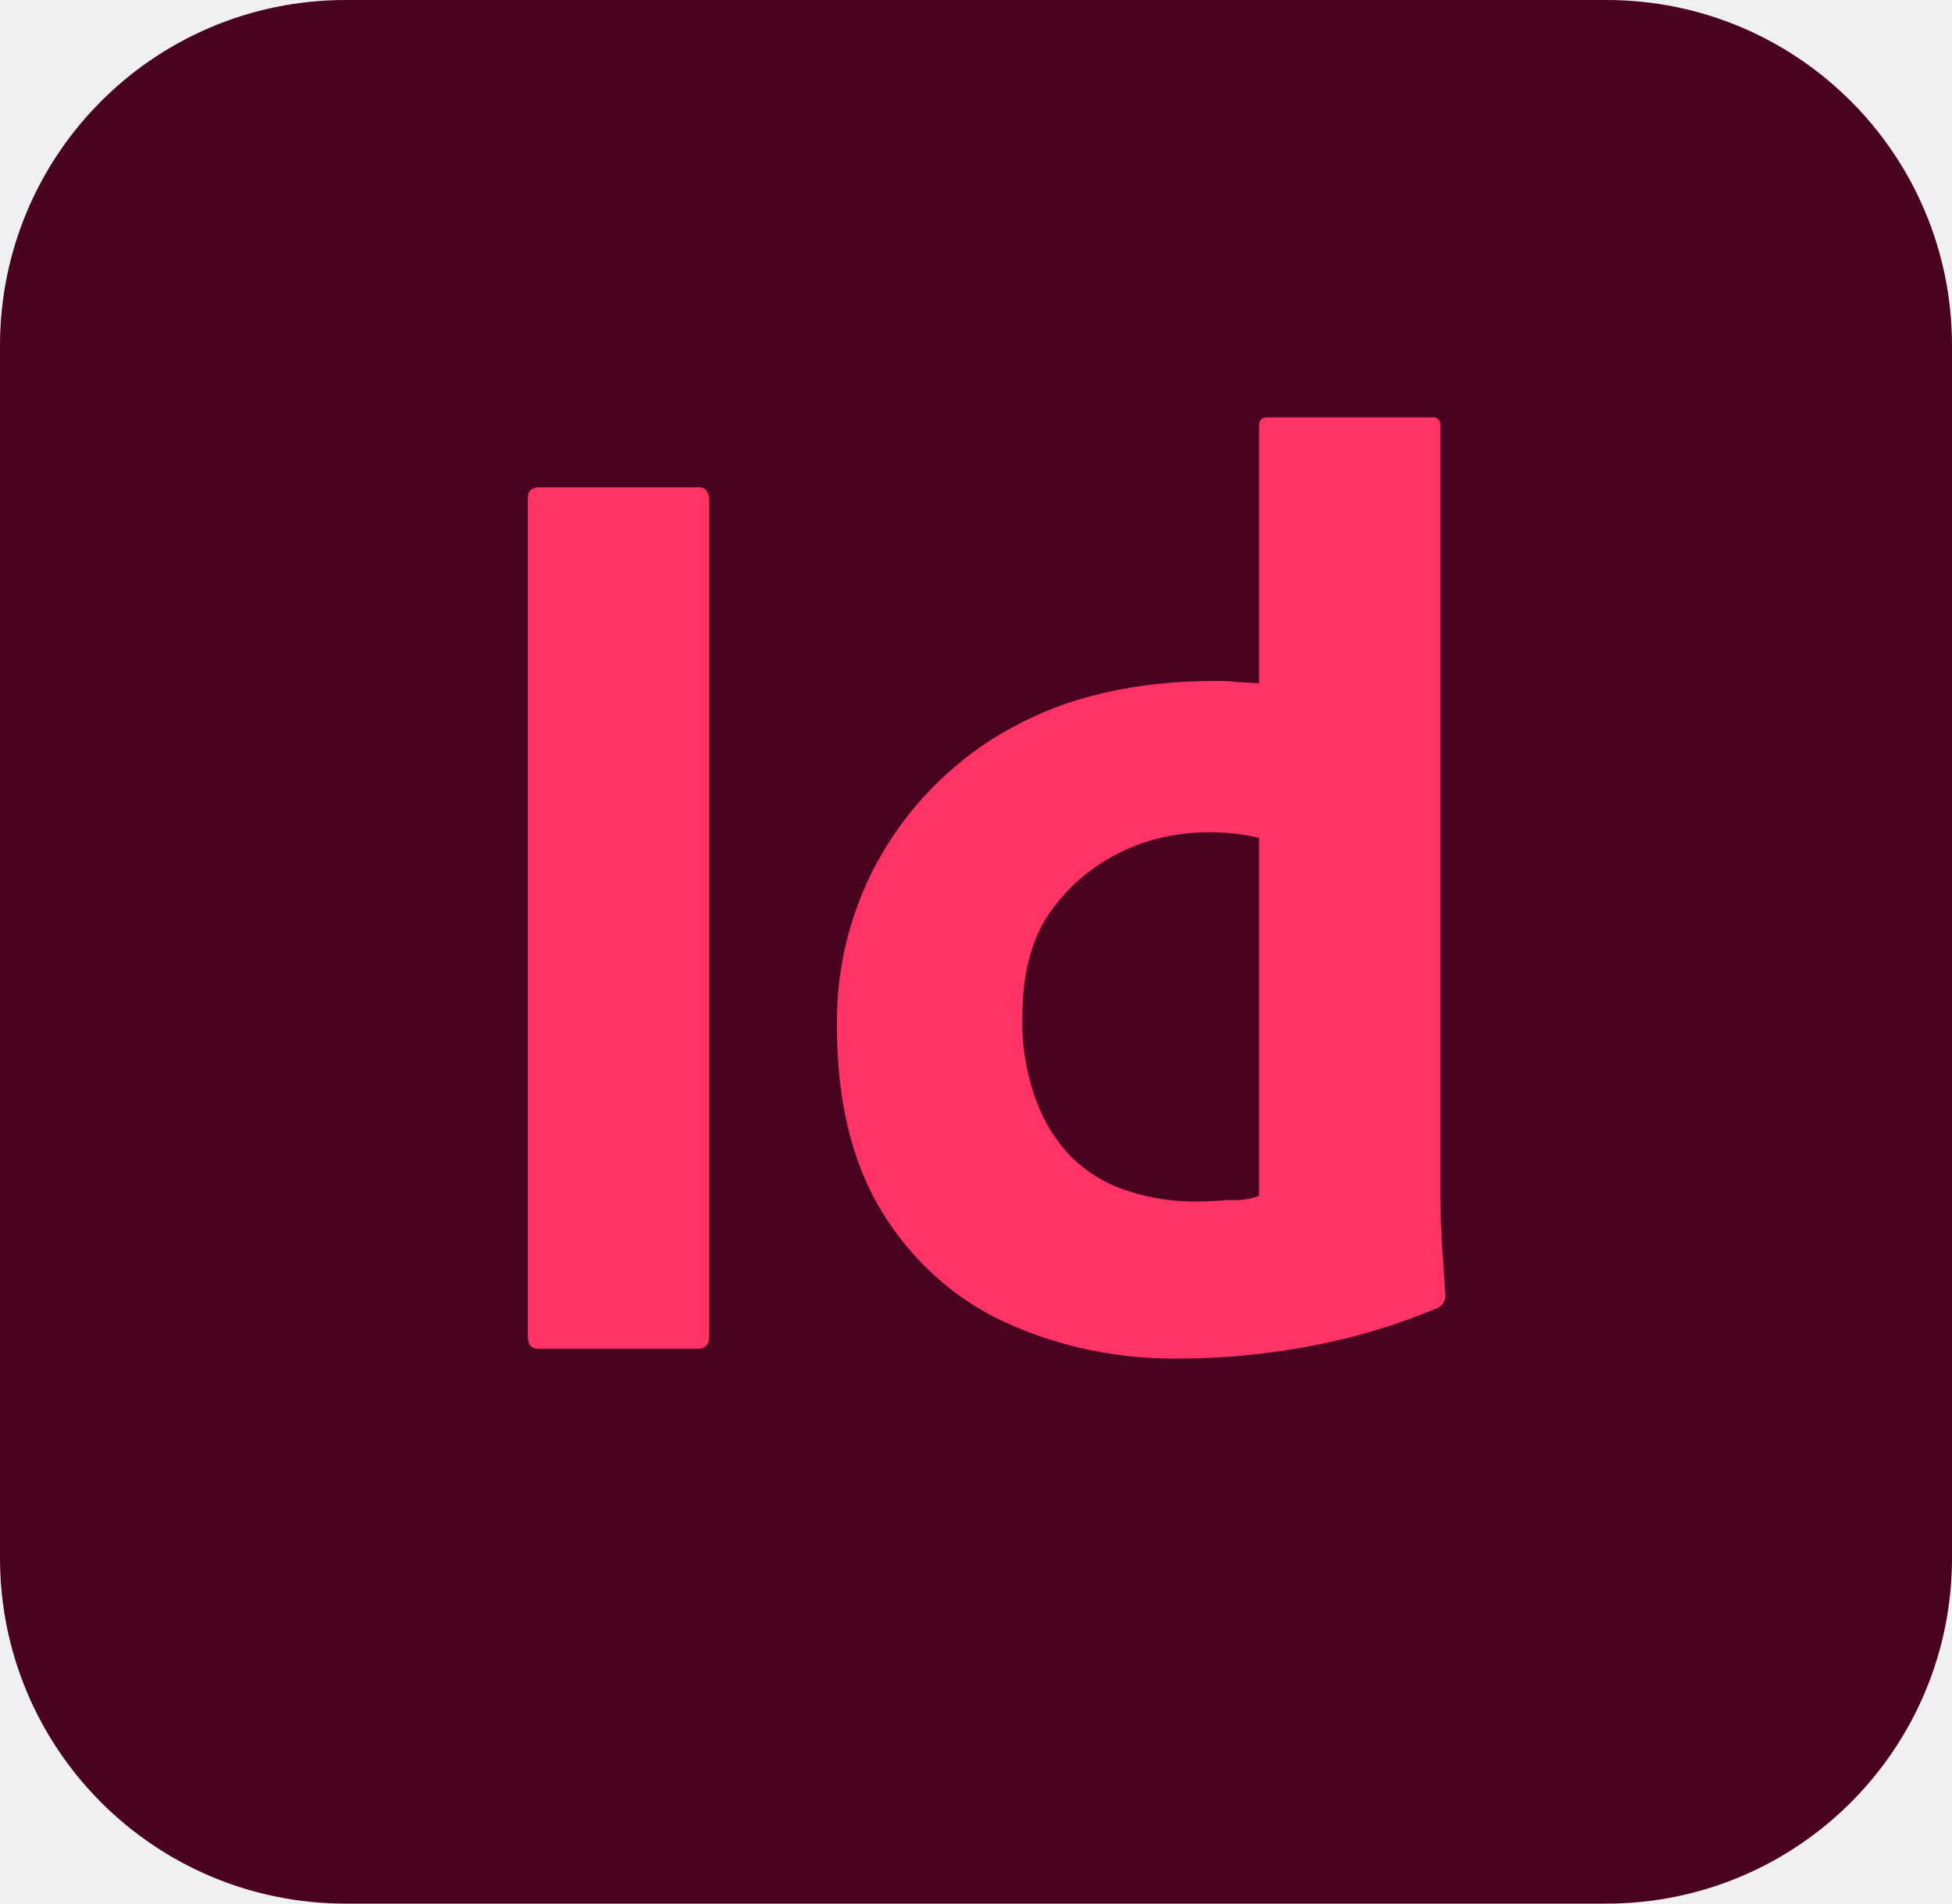
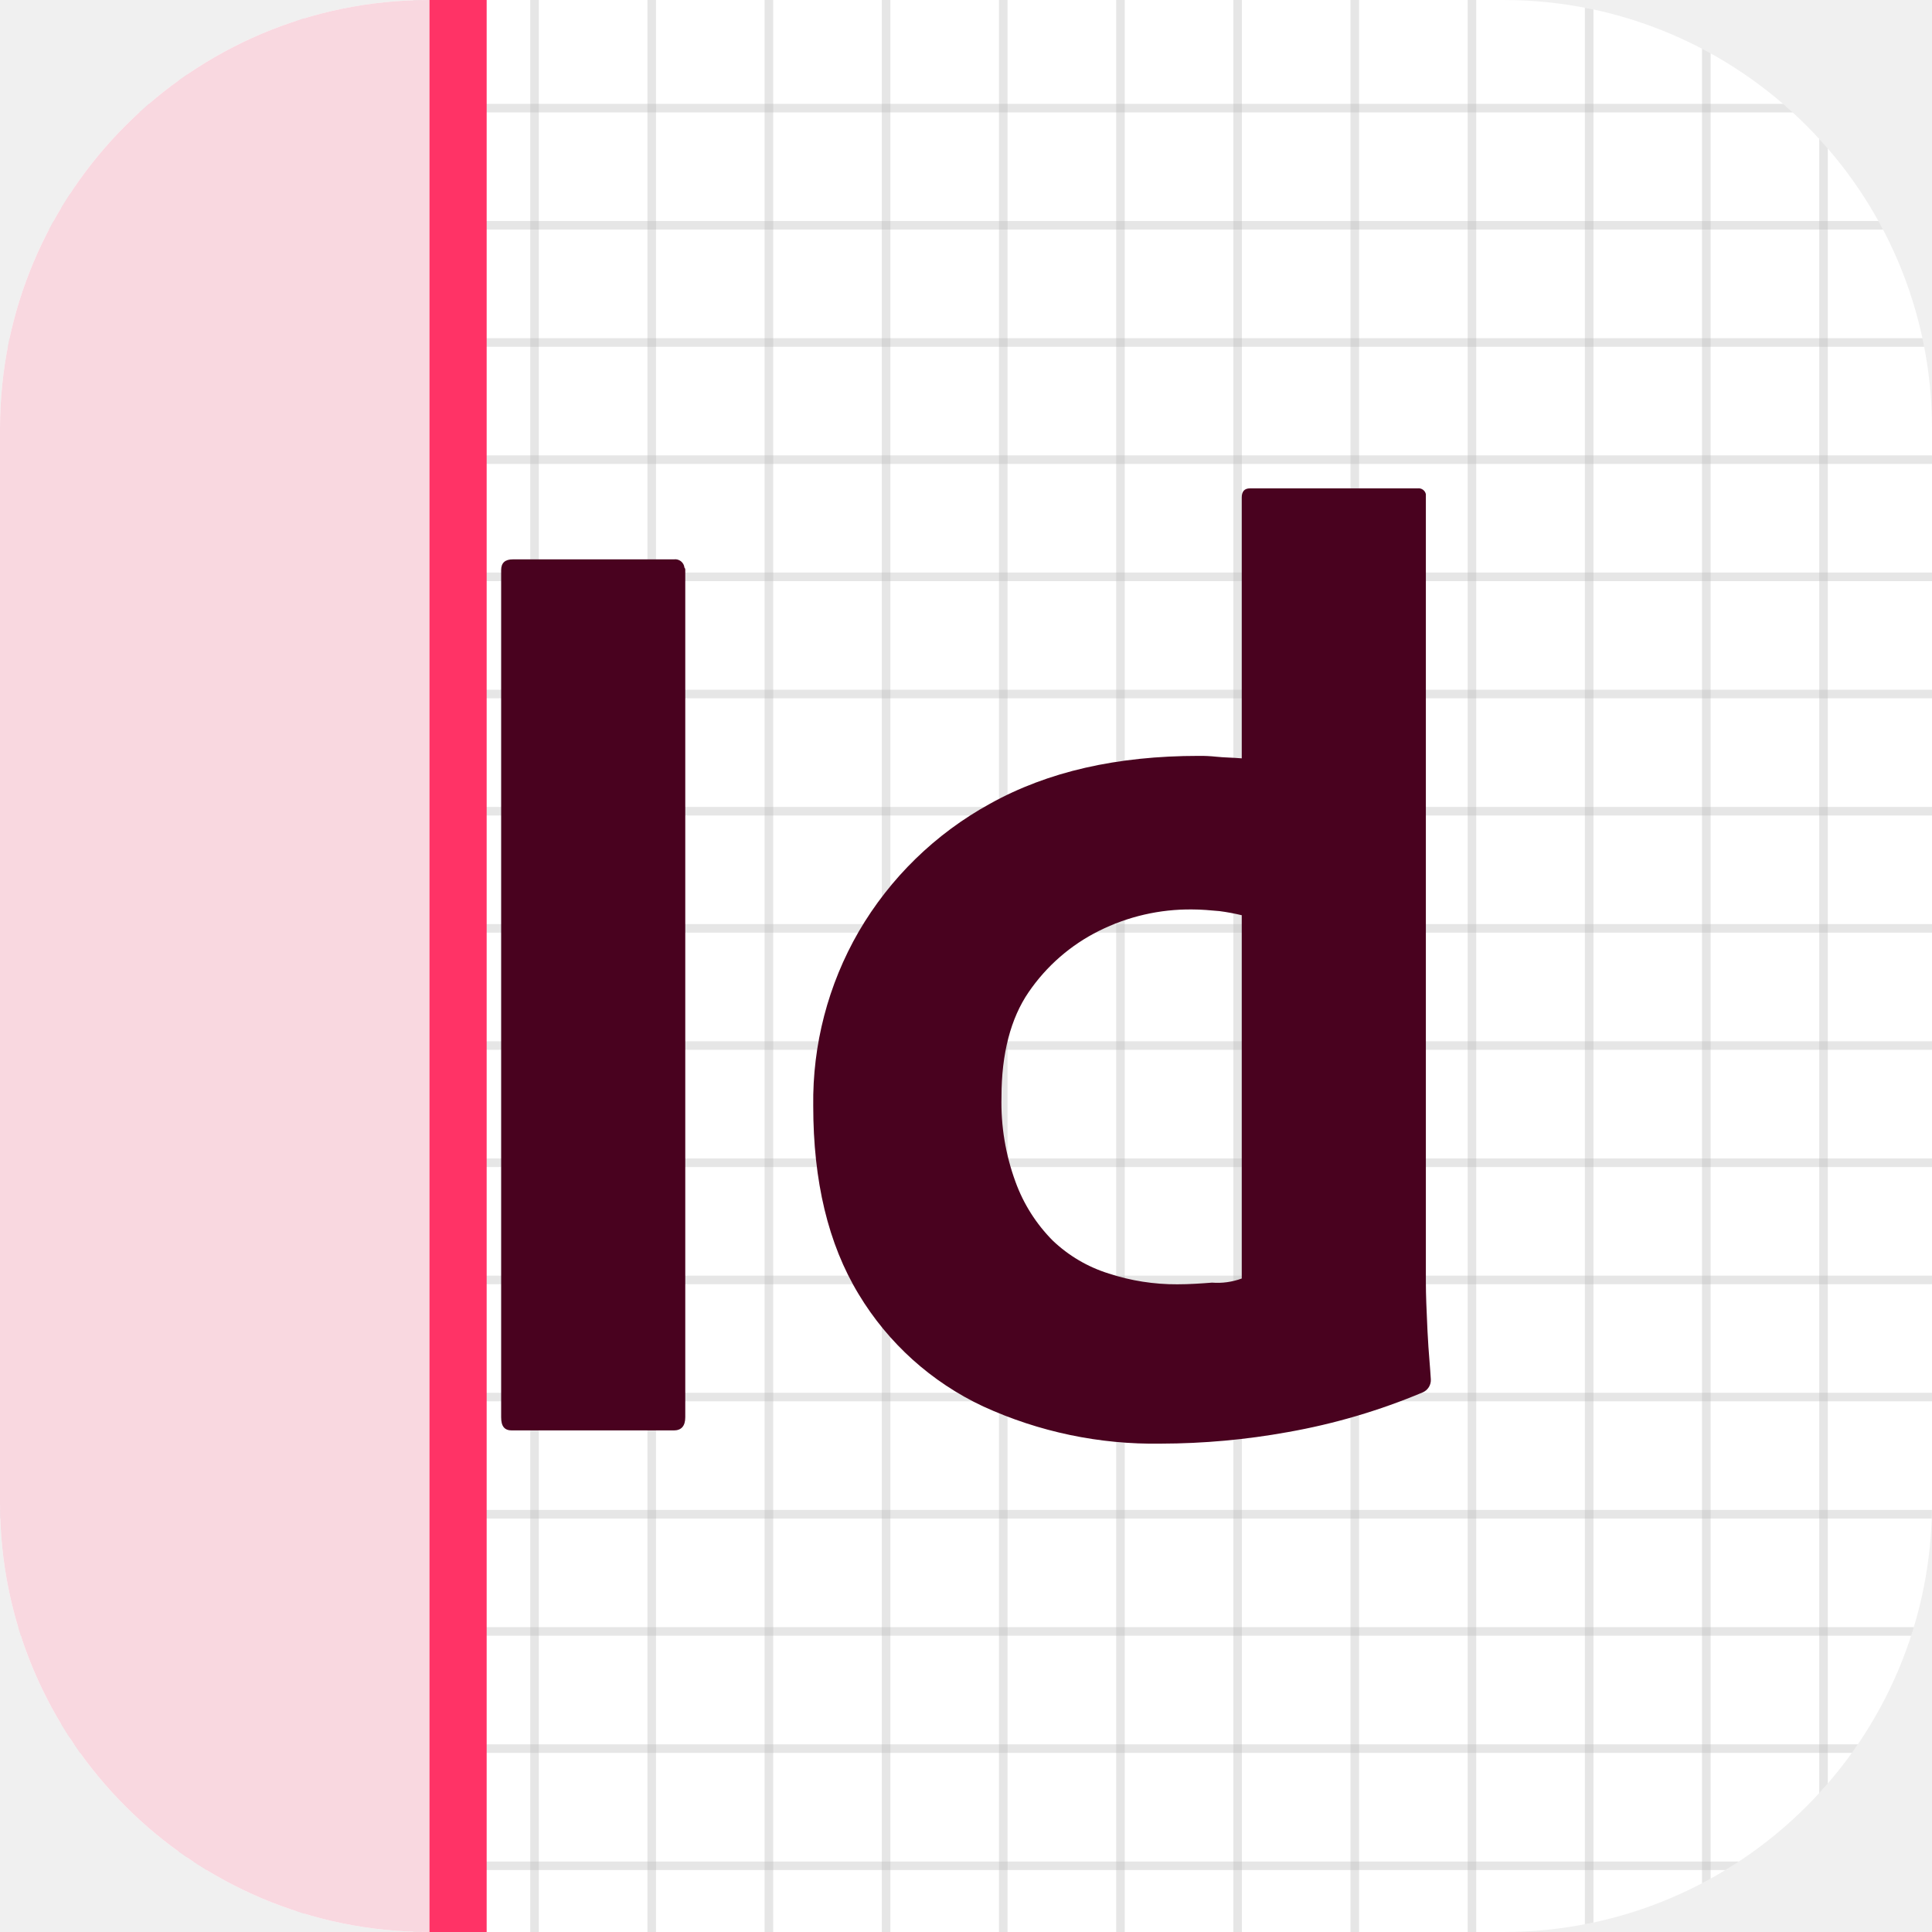
- <svg xmlns="http://www.w3.org/2000/svg" style="enable-background:new 0 0 240 234" version="1.1" viewBox="0 0 240 234" xml:space="preserve">
-   <style type="text/css">
- 	.st0{fill:#49021F;}
- 	.st1{fill:#FF3366;}
- </style>
-   <path class="st0" d="M42.5,0h155C221,0,240,19,240,42.5v149c0,23.5-19,42.5-42.5,42.5h-155C19,234,0,215,0,191.5v-149   C0,19,19,0,42.5,0z" />
-   <g id="vlpa">
-     <g id="vlpb">
-       <path class="st1" d="m87.2 61.2v103c0 1.1-0.5 1.6-1.4 1.6h-19.6c-0.9 0-1.3-0.5-1.3-1.6v-103c0-0.9 0.5-1.3 1.4-1.3h19.5c0.6-0.1 1.2 0.3 1.3 1 0.1 0.1 0.1 0.2 0.1 0.3z" />
-       <path class="st1" d="m145 167c-7.4 0.1-14.8-1.4-21.5-4.5-6.3-2.9-11.5-7.7-15.1-13.6-3.7-6.1-5.5-13.7-5.5-22.8-0.1-7.4 1.8-14.7 5.5-21.1 3.8-6.5 9.3-11.9 15.9-15.5 7-3.9 15.4-5.8 25.3-5.8 0.5 0 1.2 0 2.1 0.1s1.9 0.1 3.1 0.2v-31.6c0-0.7 0.3-1.1 1-1.1h20.3c0.5-0.1 0.9 0.3 1 0.7v0.2 95.2c0 1.8 0.1 3.8 0.2 6 0.2 2.1 0.3 4.1 0.4 5.8 0 0.7-0.3 1.3-1 1.6-5.2 2.2-10.7 3.8-16.3 4.8-5 0.9-10.2 1.4-15.4 1.4zm9.8-20v-44c-0.9-0.2-1.8-0.4-2.7-0.5-1.1-0.1-2.2-0.2-3.3-0.2-3.9 0-7.8 0.8-11.3 2.6-3.4 1.7-6.3 4.2-8.5 7.4s-3.3 7.5-3.3 12.7c-0.1 3.5 0.5 7 1.7 10.3 1 2.7 2.5 5.1 4.5 7.1 1.9 1.8 4.2 3.2 6.8 4 2.7 0.9 5.5 1.3 8.3 1.3 1.5 0 2.9-0.1 4.2-0.2 1.3 0.1 2.5-0.1 3.6-0.5z" />
-     </g>
+ <svg xmlns="http://www.w3.org/2000/svg" width="676" height="676" viewBox="0 0 676 676" fill="none">
+   <g clip-path="url(#clip0_102_505)">
+     <rect width="675.999" height="675.999" rx="150" fill="white" />
+     <line x1="-141.811" y1="37.835" x2="774.656" y2="37.835" stroke="#B6B6B6" stroke-opacity="0.34" stroke-width="3" />
+     <line x1="-141.811" y1="78.835" x2="774.656" y2="78.835" stroke="#B6B6B6" stroke-opacity="0.34" stroke-width="3" />
+     <line x1="-141.811" y1="119.835" x2="774.656" y2="119.835" stroke="#B6B6B6" stroke-opacity="0.34" stroke-width="3" />
+     <line x1="-141.811" y1="160.836" x2="774.656" y2="160.836" stroke="#B6B6B6" stroke-opacity="0.34" stroke-width="3" />
+     <line x1="-141.811" y1="201.836" x2="774.656" y2="201.836" stroke="#B6B6B6" stroke-opacity="0.34" stroke-width="3" />
+     <line x1="-141.811" y1="242.836" x2="774.656" y2="242.836" stroke="#B6B6B6" stroke-opacity="0.34" stroke-width="3" />
+     <line x1="-141.811" y1="283.835" x2="774.656" y2="283.835" stroke="#B6B6B6" stroke-opacity="0.34" stroke-width="3" />
+     <line x1="-141.811" y1="324.835" x2="774.656" y2="324.835" stroke="#B6B6B6" stroke-opacity="0.34" stroke-width="3" />
+     <line x1="-141.811" y1="365.835" x2="774.656" y2="365.835" stroke="#B6B6B6" stroke-opacity="0.34" stroke-width="3" />
+     <line x1="-141.811" y1="406.835" x2="774.656" y2="406.835" stroke="#B6B6B6" stroke-opacity="0.34" stroke-width="3" />
+     <line x1="-141.811" y1="447.835" x2="774.656" y2="447.835" stroke="#B6B6B6" stroke-opacity="0.34" stroke-width="3" />
+     <line x1="-141.811" y1="488.834" x2="774.656" y2="488.834" stroke="#B6B6B6" stroke-opacity="0.34" stroke-width="3" />
+     <line x1="-141.811" y1="529.834" x2="774.656" y2="529.834" stroke="#B6B6B6" stroke-opacity="0.34" stroke-width="3" />
+     <line x1="-141.811" y1="570.834" x2="774.656" y2="570.834" stroke="#B6B6B6" stroke-opacity="0.34" stroke-width="3" />
+     <line x1="-141.811" y1="611.834" x2="774.656" y2="611.834" stroke="#B6B6B6" stroke-opacity="0.34" stroke-width="3" />
+     <line x1="-141.811" y1="652.834" x2="774.656" y2="652.834" stroke="#B6B6B6" stroke-opacity="0.34" stroke-width="3" />
+     <line x1="23.037" y1="825.568" x2="23.037" y2="-90.899" stroke="#B6B6B6" stroke-opacity="0.34" stroke-width="3" />
+     <line x1="64.037" y1="825.568" x2="64.037" y2="-90.899" stroke="#B6B6B6" stroke-opacity="0.34" stroke-width="3" />
+     <line x1="105.037" y1="825.568" x2="105.037" y2="-90.899" stroke="#B6B6B6" stroke-opacity="0.34" stroke-width="3" />
+     <line x1="146.037" y1="825.568" x2="146.037" y2="-90.899" stroke="#B6B6B6" stroke-opacity="0.34" stroke-width="3" />
+     <line x1="187.037" y1="825.568" x2="187.037" y2="-90.899" stroke="#B6B6B6" stroke-opacity="0.34" stroke-width="3" />
+     <line x1="228.037" y1="825.568" x2="228.037" y2="-90.899" stroke="#B6B6B6" stroke-opacity="0.34" stroke-width="3" />
+     <line x1="269.037" y1="825.568" x2="269.037" y2="-90.899" stroke="#B6B6B6" stroke-opacity="0.34" stroke-width="3" />
+     <line x1="310.037" y1="825.568" x2="310.037" y2="-90.899" stroke="#B6B6B6" stroke-opacity="0.34" stroke-width="3" />
+     <line x1="351.037" y1="825.568" x2="351.037" y2="-90.899" stroke="#B6B6B6" stroke-opacity="0.34" stroke-width="3" />
+     <line x1="392.037" y1="825.568" x2="392.037" y2="-90.899" stroke="#B6B6B6" stroke-opacity="0.34" stroke-width="3" />
+     <line x1="433.037" y1="825.568" x2="433.036" y2="-90.899" stroke="#B6B6B6" stroke-opacity="0.34" stroke-width="3" />
+     <line x1="474.036" y1="825.568" x2="474.036" y2="-90.899" stroke="#B6B6B6" stroke-opacity="0.34" stroke-width="3" />
+     <line x1="515.036" y1="825.568" x2="515.036" y2="-90.899" stroke="#B6B6B6" stroke-opacity="0.34" stroke-width="3" />
+     <line x1="556.036" y1="825.568" x2="556.036" y2="-90.899" stroke="#B6B6B6" stroke-opacity="0.34" stroke-width="3" />
+     <line x1="597.036" y1="825.568" x2="597.036" y2="-90.899" stroke="#B6B6B6" stroke-opacity="0.34" stroke-width="3" />
+     <line x1="638.036" y1="825.568" x2="638.036" y2="-90.899" stroke="#B6B6B6" stroke-opacity="0.34" stroke-width="3" />
+     <rect x="-94.93" y="-165.426" width="255.214" height="1302.47" fill="#F9D8E0" stroke="#FF3366" stroke-width="20" />
+     <path fill-rule="evenodd" clip-rule="evenodd" d="M344.061 492.123C363.537 501.033 384.758 505.475 406.172 505.123C421.092 505.093 435.98 503.74 450.661 501.079C466.824 498.223 482.618 493.572 497.75 487.212C498.654 486.84 499.418 486.194 499.937 485.365C500.455 484.536 500.7 483.566 500.639 482.59C500.522 480.6 500.357 478.516 500.184 476.317C499.929 473.089 499.655 469.615 499.483 465.834C499.457 465.252 499.43 464.674 499.404 464.101C499.144 458.424 498.905 453.224 498.905 448.501V172.902C498.766 172.263 498.391 171.701 497.856 171.326C497.321 170.951 496.664 170.792 496.016 170.879H437.372C435.35 170.879 434.483 172.035 434.483 174.057V265.346C432.879 265.212 431.399 265.14 430.014 265.073C428.405 264.995 426.925 264.923 425.528 264.768C423.513 264.553 421.487 264.456 419.461 264.479C390.861 264.479 366.594 269.968 346.372 281.235C327.281 291.715 311.402 307.194 300.439 326.012C289.747 344.528 284.257 365.589 284.55 386.968C284.55 413.257 289.75 435.212 300.439 452.834C310.755 469.972 325.941 483.65 344.061 492.123ZM434.483 320.235V447.346C431.161 448.569 427.613 449.062 424.083 448.79C420.328 449.079 416.283 449.368 411.95 449.368C403.807 449.415 395.711 448.147 387.972 445.612C380.621 443.327 373.897 439.372 368.328 434.057C362.558 428.244 358.122 421.245 355.328 413.546C351.831 404.025 350.165 393.929 350.417 383.79C350.417 368.768 353.595 356.346 359.95 347.101C366.182 338.001 374.634 330.642 384.506 325.724C394.635 320.66 405.826 318.085 417.15 318.212C420.328 318.212 423.505 318.501 426.683 318.79C429.307 319.132 431.911 319.614 434.483 320.235ZM239.773 495.879V199.479C239.792 199.322 239.775 199.163 239.725 199.013C239.676 198.864 239.593 198.727 239.484 198.613C239.438 198.172 239.303 197.744 239.087 197.357C238.871 196.97 238.578 196.631 238.227 196.361C237.876 196.09 237.473 195.895 237.043 195.785C236.614 195.675 236.166 195.655 235.728 195.724H179.395C176.795 195.724 175.351 196.879 175.351 199.479V495.879C175.351 499.056 176.506 500.501 179.106 500.501H235.728C238.328 500.501 239.773 499.056 239.773 495.879Z" fill="#49021F" />
  </g>
+   <defs>
+     <clipPath id="clip0_102_505">
+       <rect width="675.999" height="675.999" rx="150" fill="white" />
+     </clipPath>
+   </defs>
</svg>
